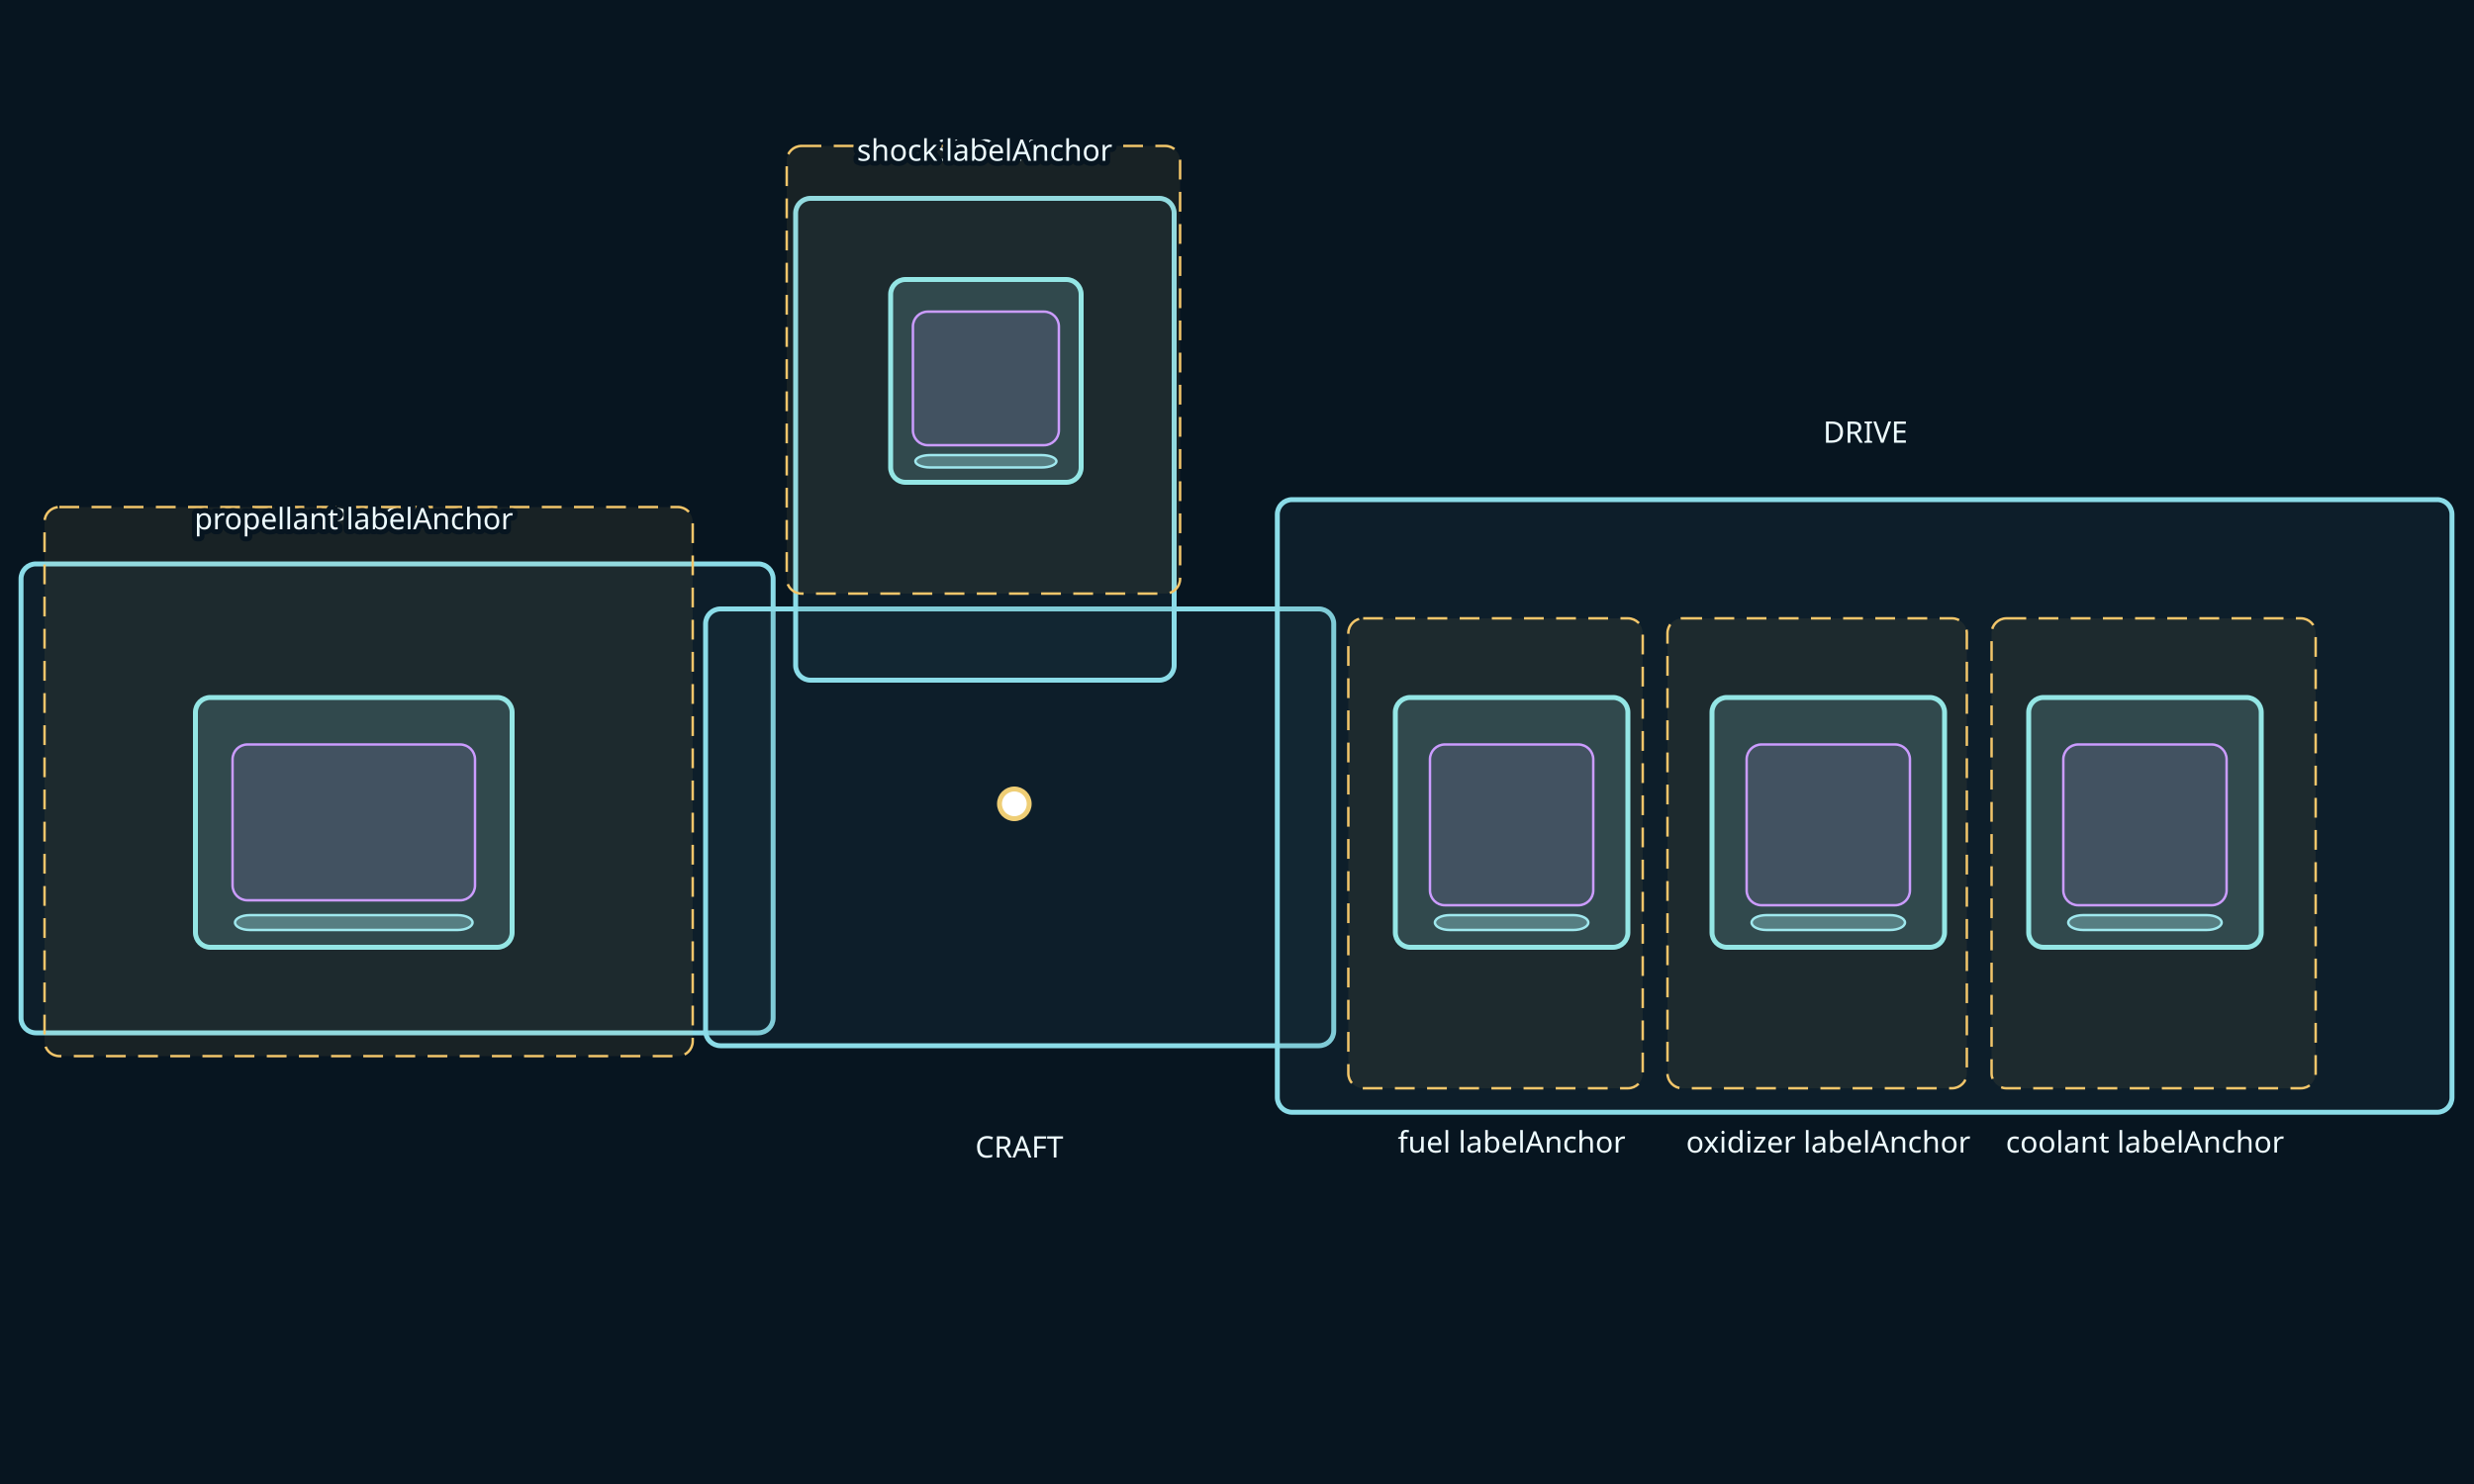
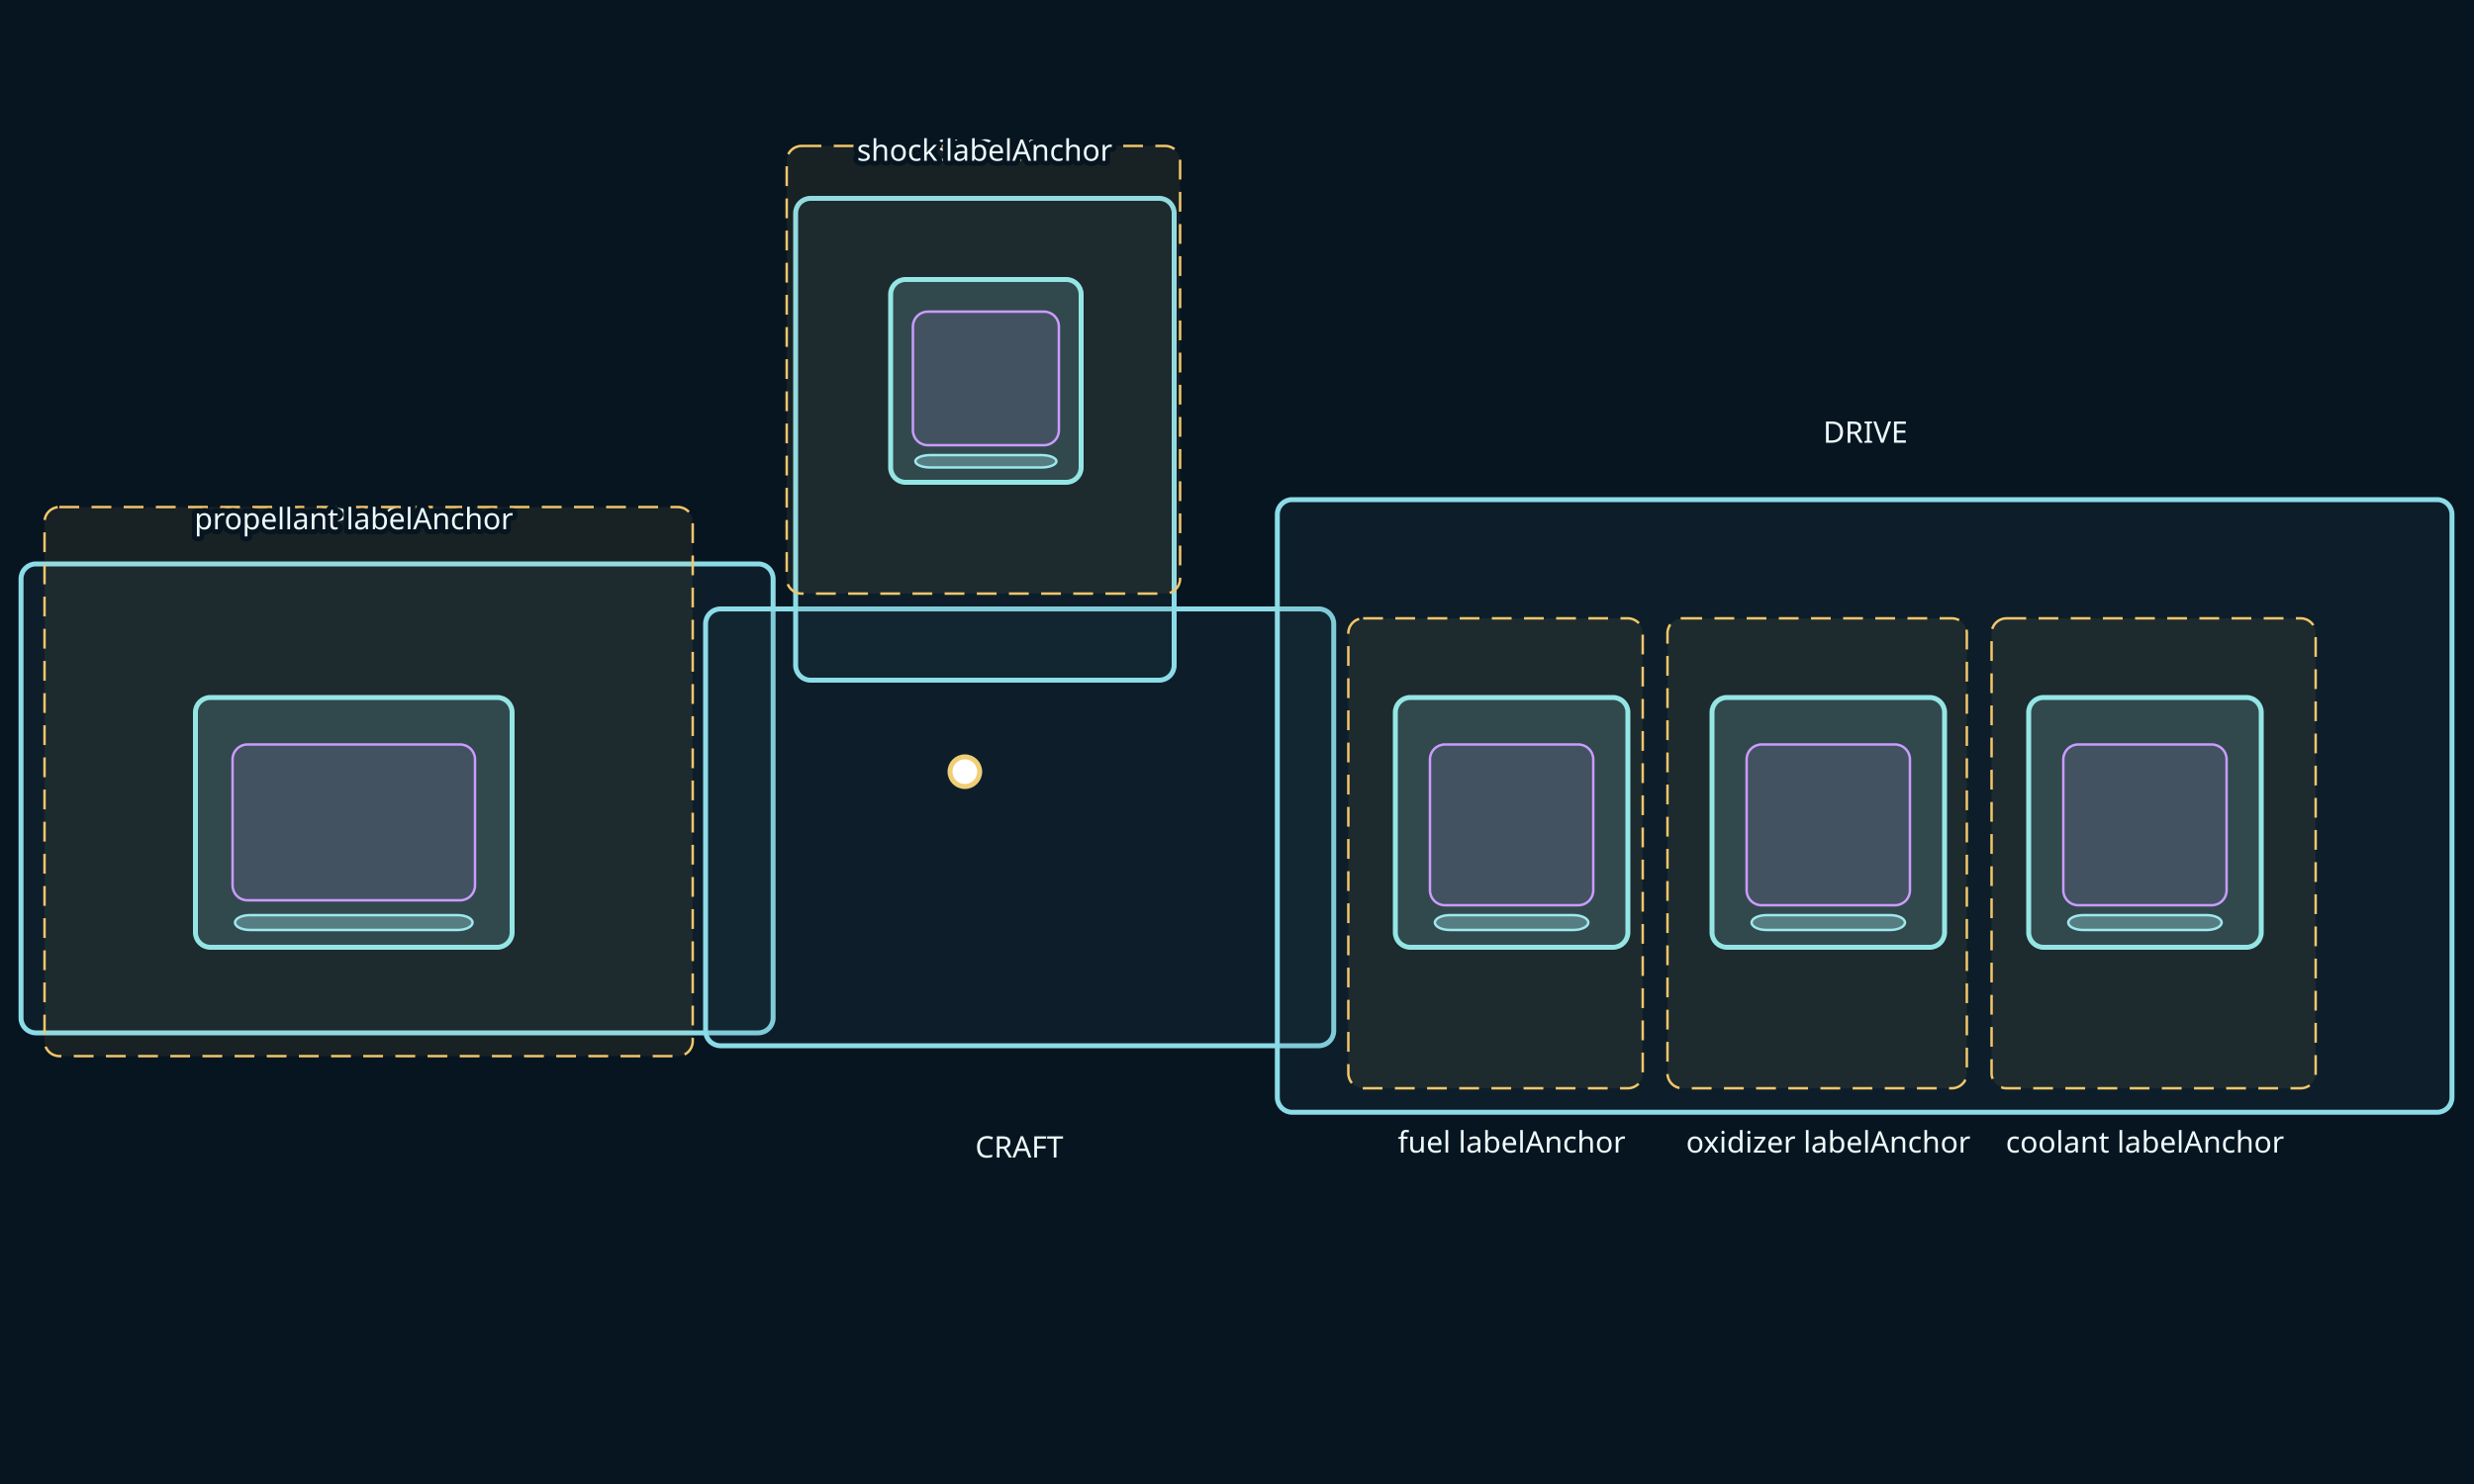
<svg xmlns="http://www.w3.org/2000/svg" viewBox="0 0 1000 600" role="img" aria-labelledby="title desc">
  <style>rect{vector-effect:non-scaling-stroke} .background{fill:#071520} .module{fill:#365a6a22;stroke:#8bdce8;stroke-width:2} .visual{fill:#8de8ef2b;stroke:#8de8ef;stroke-width:2} .hit{fill:#f3c66a12;stroke:#f3c66a;stroke-width:1;stroke-dasharray:8 5} .thumbnail{fill:#cb9cff1c;stroke:#cb9cff;stroke-width:1} .meter{fill:#9fe8ee55;stroke:#9fe8ee;stroke-width:1} text{fill:#eefcff;font:12px system-ui,sans-serif;paint-order:stroke;stroke:#071520;stroke-width:4px;stroke-linejoin:round} .anchor{fill:#fff;stroke:#efce75;stroke-width:2}</style>
  <rect class="background" x="0" y="0" width="1000" height="600" />
  <rect class="module" x="8.5" y="228" width="304" height="189.6" rx="6" />
  <text x="151" y="214" text-anchor="middle">PULSE</text>
  <rect class="module" x="285.2" y="246.2" width="253.9" height="176.6" rx="6" />
  <text x="412" y="468" text-anchor="middle">CRAFT</text>
  <rect class="module" x="321.6" y="80.2" width="153" height="194.8" rx="6" />
  <text x="398" y="65" text-anchor="middle">SHOCK</text>
  <rect class="module" x="516.3" y="202" width="474.8" height="247.7" rx="6" />
  <text x="754" y="179" text-anchor="middle">DRIVE</text>
  <rect class="visual" x="79" y="282" width="128" height="101" rx="6" />
  <rect class="hit" x="18" y="205" width="262" height="222" rx="6" />
  <rect class="thumbnail" x="94" y="301" width="98" height="63" rx="6" />
  <rect class="meter" x="95" y="370" width="96" height="6" rx="6" />
  <text x="143" y="214" text-anchor="middle">propellant labelAnchor</text>
  <rect class="visual" x="360" y="113" width="77" height="82" rx="6" />
  <rect class="hit" x="318" y="59" width="159" height="181" rx="6" />
  <rect class="thumbnail" x="369" y="126" width="59" height="54" rx="6" />
  <rect class="meter" x="370" y="184" width="57" height="5" rx="6" />
  <text x="398" y="65" text-anchor="middle">shock labelAnchor</text>
  <rect class="visual" x="564" y="282" width="94" height="101" rx="6" />
  <rect class="hit" x="545" y="250" width="119" height="190" rx="6" />
  <rect class="thumbnail" x="578" y="301" width="66" height="65" rx="6" />
  <rect class="meter" x="580" y="370" width="62" height="6" rx="6" />
  <text x="611" y="466" text-anchor="middle">fuel labelAnchor</text>
  <rect class="visual" x="692" y="282" width="94" height="101" rx="6" />
  <rect class="hit" x="674" y="250" width="121" height="190" rx="6" />
  <rect class="thumbnail" x="706" y="301" width="66" height="65" rx="6" />
  <rect class="meter" x="708" y="370" width="62" height="6" rx="6" />
  <text x="739" y="466" text-anchor="middle">oxidizer labelAnchor</text>
  <rect class="visual" x="820" y="282" width="94" height="101" rx="6" />
  <rect class="hit" x="805" y="250" width="131" height="190" rx="6" />
  <rect class="thumbnail" x="834" y="301" width="66" height="65" rx="6" />
  <rect class="meter" x="836" y="370" width="62" height="6" rx="6" />
  <text x="867" y="466" text-anchor="middle">coolant labelAnchor</text>
-   <circle class="anchor" cx="410" cy="325" r="6" />
+   <circle class="anchor" cx="390" cy="312" r="6" />
</svg>
